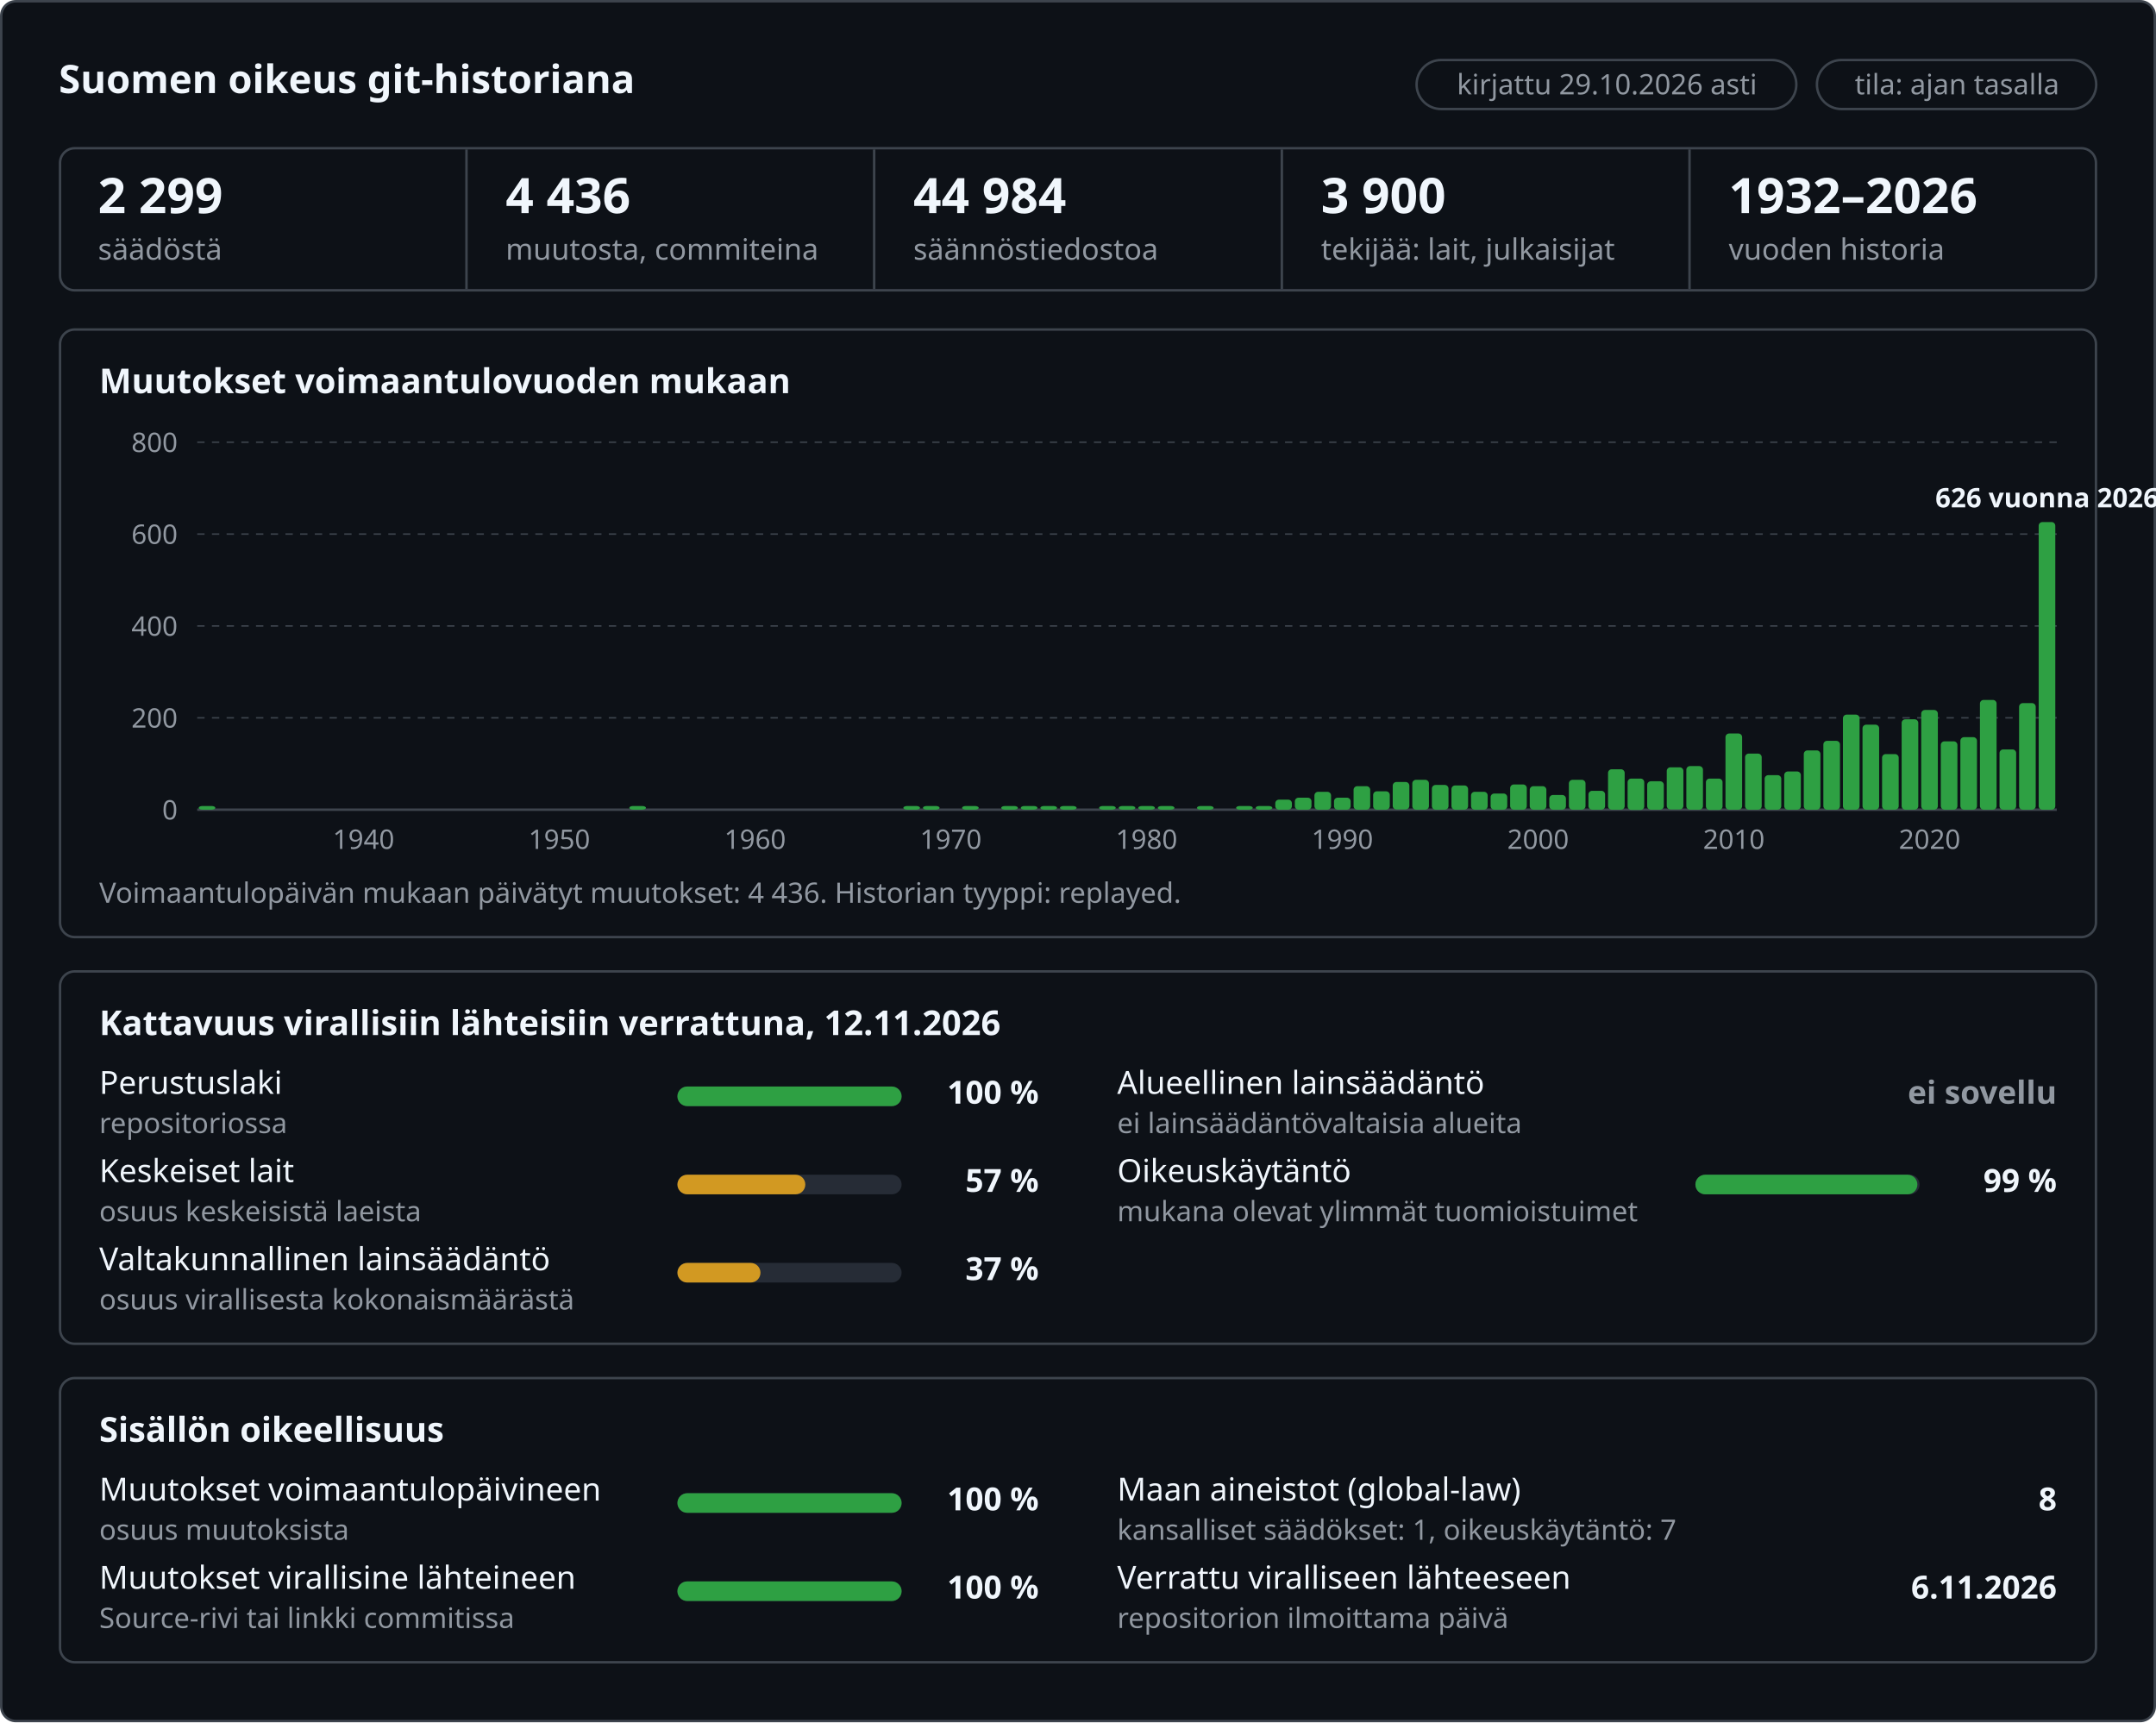
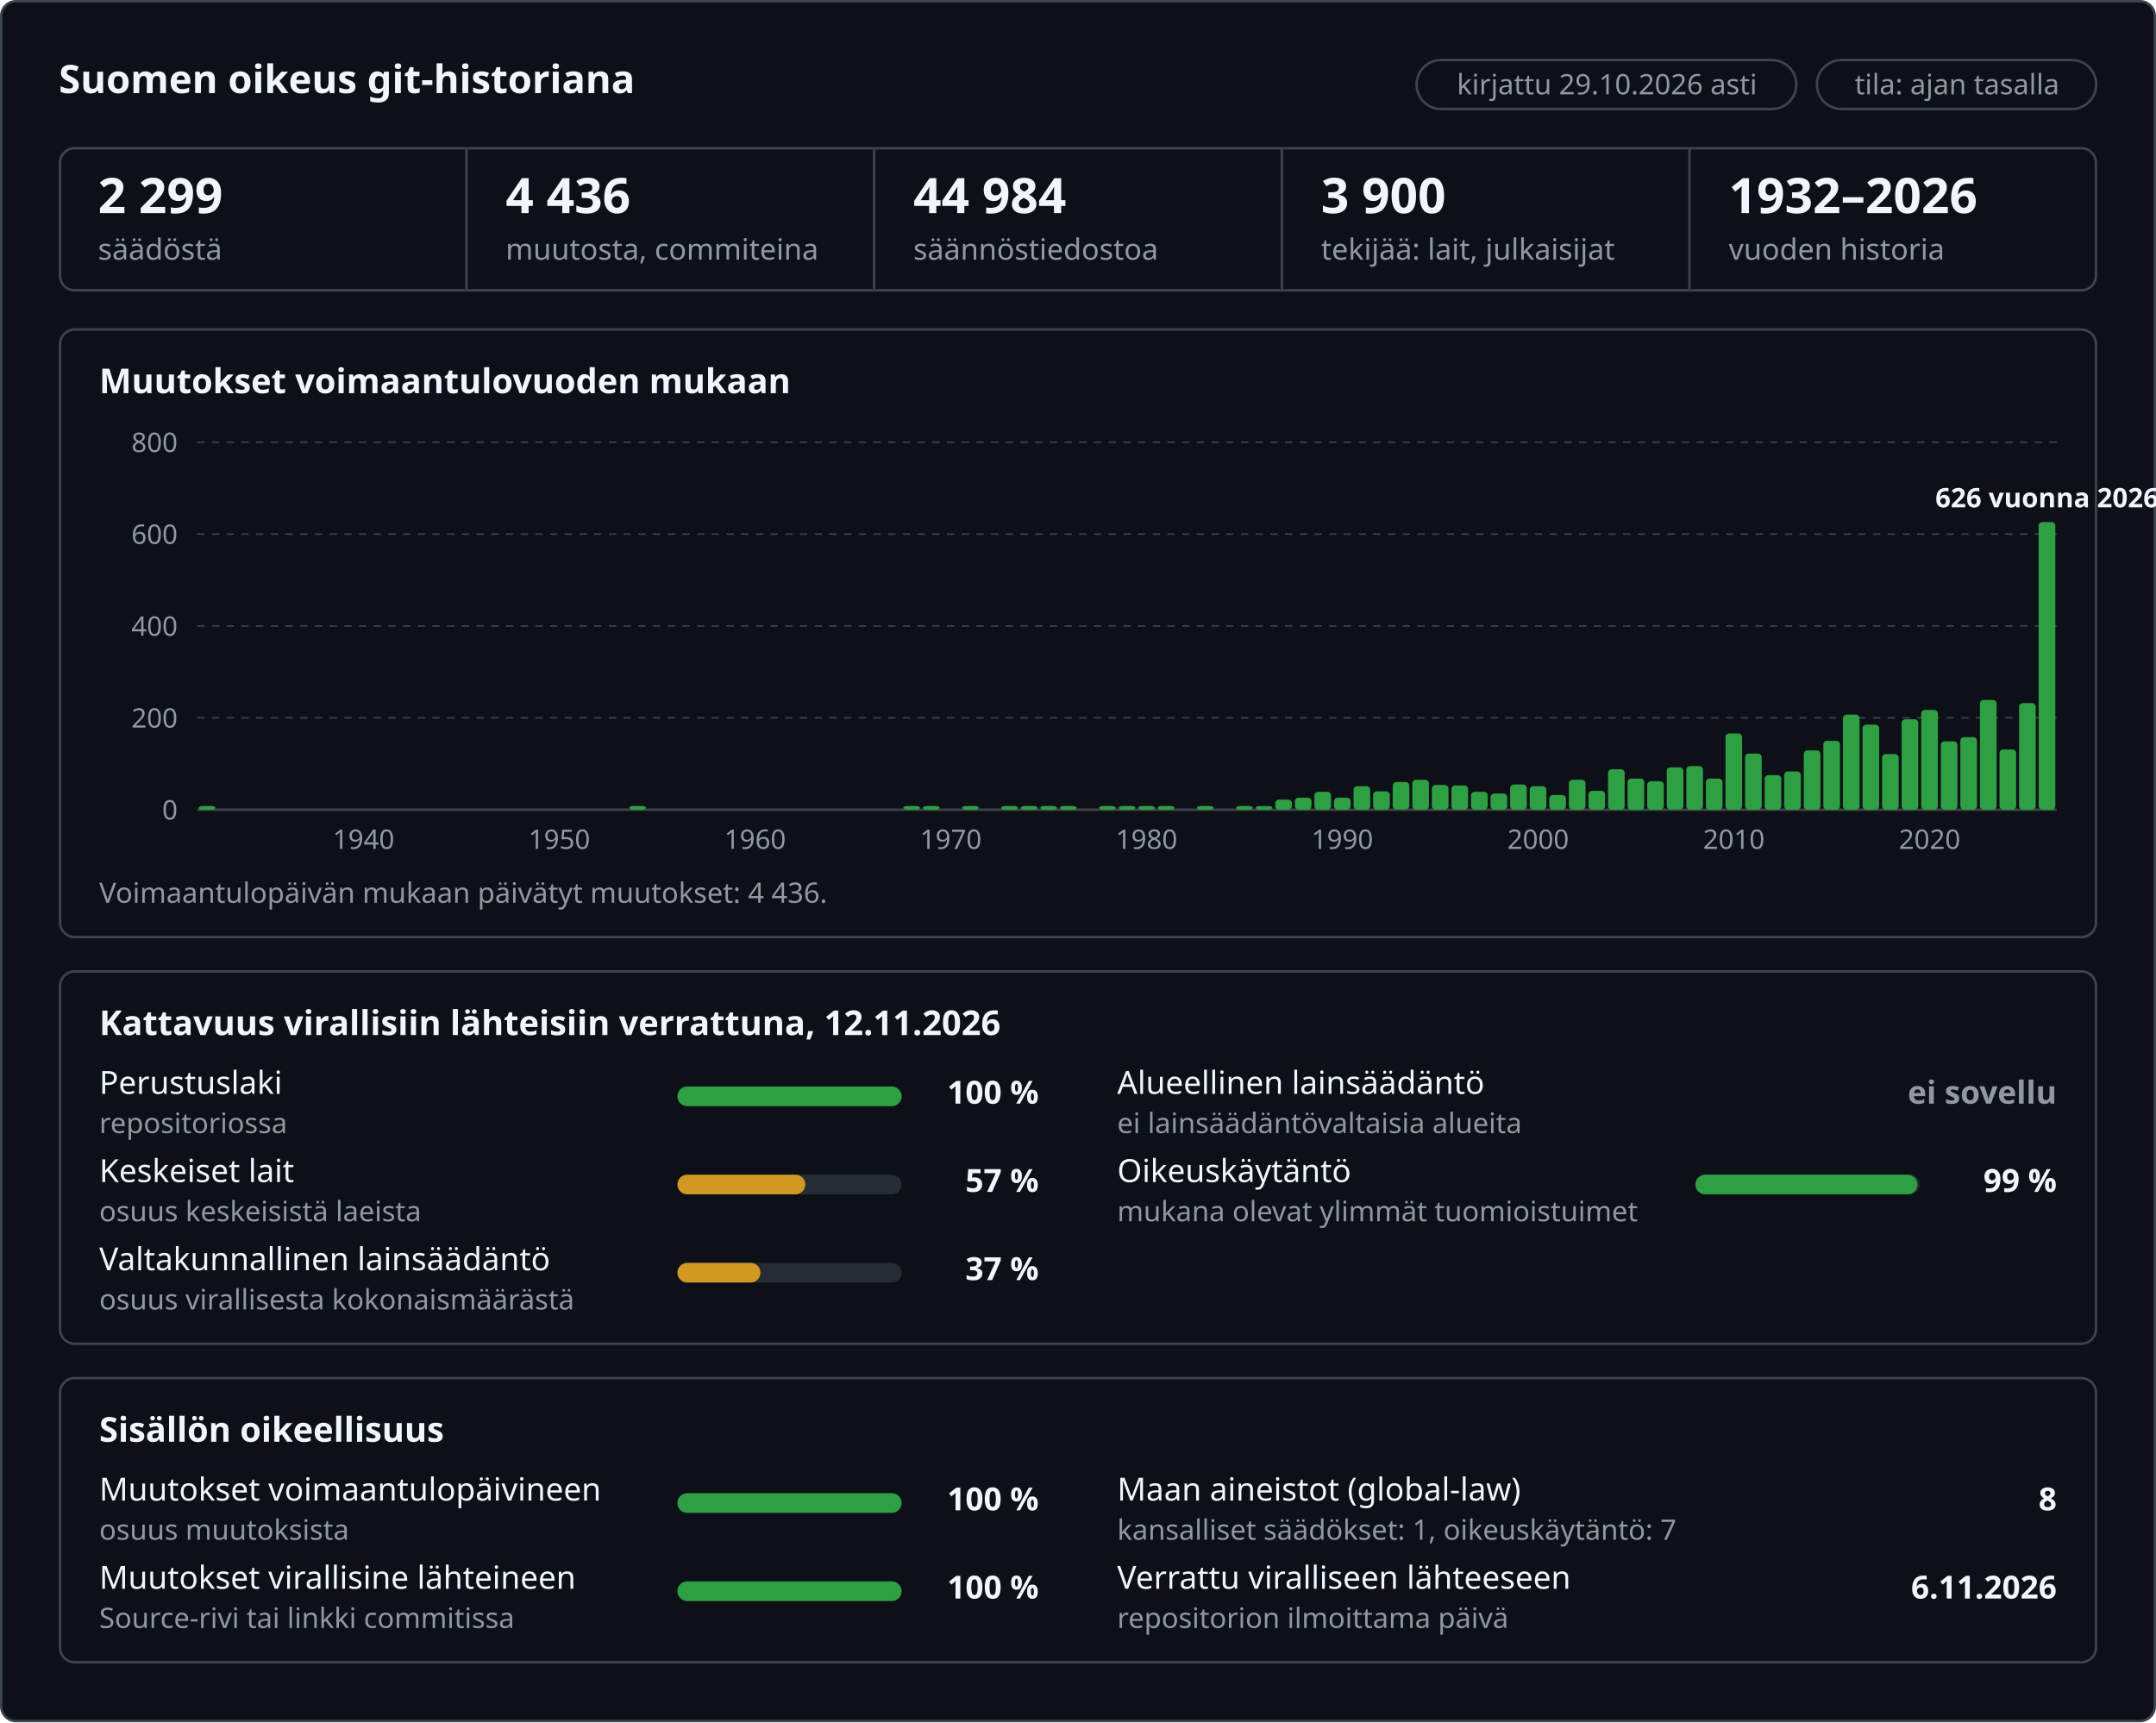
<svg xmlns="http://www.w3.org/2000/svg" width="880" height="703" viewBox="0 0 880 703" font-family="-apple-system,BlinkMacSystemFont,Segoe UI,Noto Sans,Helvetica,Arial,sans-serif">
  <rect x="0.5" y="0.5" width="879" height="702" rx="6" fill="#0d1117" stroke="#3d444d" />
  <text x="24" y="38" font-size="16" font-weight="600" fill="#f0f6fc">Suomen oikeus git-historiana</text>
  <rect x="578.2" y="24.5" width="155" height="20" rx="10" fill="none" stroke="#3d444d" />
  <text x="655.9" y="38.5" font-size="11.5" font-weight="500" text-anchor="middle" fill="#9198a1">kirjattu 29.10.2026 asti</text>
  <rect x="741.6" y="24.5" width="114" height="20" rx="10" fill="none" stroke="#3d444d" />
  <text x="798.8" y="38.5" font-size="11.5" font-weight="500" text-anchor="middle" fill="#9198a1">tila: ajan tasalla</text>
  <rect x="24.5" y="60.5" width="831" height="58" rx="6" fill="#0d1117" stroke="#3d444d" />
  <text x="40.0" y="87" font-size="20" font-weight="600" fill="#f0f6fc">2 299</text>
  <text x="40.0" y="106" font-size="12" fill="#9198a1">säädöstä</text>
  <line x1="190.4" y1="61" x2="190.4" y2="118" stroke="#3d444d" />
  <text x="206.4" y="87" font-size="20" font-weight="600" fill="#f0f6fc">4 436</text>
  <text x="206.4" y="106" font-size="12" fill="#9198a1">muutosta, commiteina</text>
  <line x1="356.8" y1="61" x2="356.8" y2="118" stroke="#3d444d" />
  <text x="372.8" y="87" font-size="20" font-weight="600" fill="#f0f6fc">44 984</text>
  <text x="372.8" y="106" font-size="12" fill="#9198a1">säännöstiedostoa</text>
  <line x1="523.2" y1="61" x2="523.2" y2="118" stroke="#3d444d" />
  <text x="539.2" y="87" font-size="20" font-weight="600" fill="#f0f6fc">3 900</text>
  <text x="539.2" y="106" font-size="12" fill="#9198a1">tekijää: lait, julkaisijat</text>
  <line x1="689.6" y1="61" x2="689.6" y2="118" stroke="#3d444d" />
  <text x="705.6" y="87" font-size="20" font-weight="600" fill="#f0f6fc">1932–2026</text>
  <text x="705.6" y="106" font-size="12" fill="#9198a1">vuoden historia</text>
  <rect x="24.5" y="134.5" width="831" height="248" rx="6" fill="#0d1117" stroke="#3d444d" />
  <text x="40.5" y="160.5" font-size="14" font-weight="600" fill="#f0f6fc">Muutokset voimaantulovuoden mukaan</text>
  <line x1="80.5" y1="330.5" x2="839.5" y2="330.5" stroke="#3d444d" stroke-width="1" />
  <text x="72.5" y="334.5" font-size="11" text-anchor="end" fill="#9198a1">0</text>
  <line x1="80.5" y1="293.0" x2="839.5" y2="293.0" stroke="#3d444d" stroke-width="0.6" stroke-dasharray="3 3" />
  <text x="72.5" y="297.0" font-size="11" text-anchor="end" fill="#9198a1">200</text>
  <line x1="80.5" y1="255.5" x2="839.5" y2="255.5" stroke="#3d444d" stroke-width="0.6" stroke-dasharray="3 3" />
  <text x="72.5" y="259.5" font-size="11" text-anchor="end" fill="#9198a1">400</text>
  <line x1="80.5" y1="218.0" x2="839.5" y2="218.0" stroke="#3d444d" stroke-width="0.6" stroke-dasharray="3 3" />
  <text x="72.5" y="222.0" font-size="11" text-anchor="end" fill="#9198a1">600</text>
  <line x1="80.5" y1="180.5" x2="839.5" y2="180.5" stroke="#3d444d" stroke-width="0.6" stroke-dasharray="3 3" />
  <text x="72.5" y="184.5" font-size="11" text-anchor="end" fill="#9198a1">800</text>
  <rect x="81.10" y="329.0" width="6.79" height="1.5" rx="1.5" fill="#2ea043" />
  <text x="148.4" y="346.5" font-size="11" text-anchor="middle" fill="#9198a1">1940</text>
  <text x="228.3" y="346.5" font-size="11" text-anchor="middle" fill="#9198a1">1950</text>
  <rect x="256.87" y="329.0" width="6.79" height="1.5" rx="1.5" fill="#2ea043" />
  <text x="308.2" y="346.5" font-size="11" text-anchor="middle" fill="#9198a1">1960</text>
  <rect x="368.72" y="329.0" width="6.79" height="1.5" rx="1.5" fill="#2ea043" />
  <rect x="376.71" y="329.0" width="6.79" height="1.5" rx="1.5" fill="#2ea043" />
  <text x="388.1" y="346.5" font-size="11" text-anchor="middle" fill="#9198a1">1970</text>
  <rect x="392.69" y="329.0" width="6.79" height="1.5" rx="1.5" fill="#2ea043" />
  <rect x="408.67" y="329.0" width="6.79" height="1.5" rx="1.5" fill="#2ea043" />
  <rect x="416.66" y="329.0" width="6.79" height="1.5" rx="1.5" fill="#2ea043" />
  <rect x="424.65" y="329.0" width="6.79" height="1.5" rx="1.5" fill="#2ea043" />
  <rect x="432.64" y="329.0" width="6.79" height="1.5" rx="1.5" fill="#2ea043" />
  <rect x="448.62" y="329.0" width="6.79" height="1.5" rx="1.5" fill="#2ea043" />
  <rect x="456.61" y="329.0" width="6.79" height="1.5" rx="1.5" fill="#2ea043" />
  <rect x="464.59" y="329.0" width="6.79" height="1.5" rx="1.5" fill="#2ea043" />
  <text x="468.0" y="346.5" font-size="11" text-anchor="middle" fill="#9198a1">1980</text>
  <rect x="472.58" y="329.0" width="6.79" height="1.5" rx="1.5" fill="#2ea043" />
  <rect x="488.56" y="329.0" width="6.79" height="1.5" rx="1.5" fill="#2ea043" />
  <rect x="504.54" y="329.0" width="6.79" height="1.5" rx="1.5" fill="#2ea043" />
  <rect x="512.53" y="329.0" width="6.79" height="1.5" rx="1.5" fill="#2ea043" />
  <rect x="520.52" y="326.4" width="6.79" height="4.1" rx="1.5" fill="#2ea043" />
  <rect x="528.51" y="325.6" width="6.79" height="4.9" rx="1.5" fill="#2ea043" />
  <rect x="536.50" y="323.2" width="6.79" height="7.3" rx="1.5" fill="#2ea043" />
  <rect x="544.49" y="325.6" width="6.79" height="4.9" rx="1.5" fill="#2ea043" />
  <text x="547.9" y="346.5" font-size="11" text-anchor="middle" fill="#9198a1">1990</text>
  <rect x="552.48" y="320.9" width="6.79" height="9.6" rx="1.5" fill="#2ea043" />
  <rect x="560.47" y="323.0" width="6.79" height="7.5" rx="1.5" fill="#2ea043" />
  <rect x="568.46" y="319.2" width="6.79" height="11.2" rx="1.5" fill="#2ea043" />
  <rect x="576.45" y="318.3" width="6.79" height="12.2" rx="1.5" fill="#2ea043" />
  <rect x="584.44" y="320.4" width="6.79" height="10.1" rx="1.5" fill="#2ea043" />
  <rect x="592.43" y="320.6" width="6.79" height="9.9" rx="1.5" fill="#2ea043" />
  <rect x="600.42" y="323.2" width="6.79" height="7.3" rx="1.5" fill="#2ea043" />
  <rect x="608.41" y="323.9" width="6.79" height="6.6" rx="1.5" fill="#2ea043" />
  <rect x="616.39" y="320.2" width="6.79" height="10.3" rx="1.5" fill="#2ea043" />
  <rect x="624.38" y="320.9" width="6.79" height="9.6" rx="1.5" fill="#2ea043" />
  <text x="627.8" y="346.5" font-size="11" text-anchor="middle" fill="#9198a1">2000</text>
  <rect x="632.37" y="324.5" width="6.79" height="6.0" rx="1.5" fill="#2ea043" />
  <rect x="640.36" y="318.3" width="6.79" height="12.2" rx="1.5" fill="#2ea043" />
  <rect x="648.35" y="322.8" width="6.79" height="7.7" rx="1.5" fill="#2ea043" />
  <rect x="656.34" y="314.0" width="6.79" height="16.5" rx="1.5" fill="#2ea043" />
  <rect x="664.33" y="317.8" width="6.79" height="12.8" rx="1.5" fill="#2ea043" />
  <rect x="672.32" y="318.9" width="6.79" height="11.6" rx="1.5" fill="#2ea043" />
  <rect x="680.31" y="313.2" width="6.79" height="17.2" rx="1.5" fill="#2ea043" />
  <rect x="688.30" y="312.7" width="6.79" height="17.8" rx="1.5" fill="#2ea043" />
  <rect x="696.29" y="317.8" width="6.79" height="12.8" rx="1.5" fill="#2ea043" />
  <rect x="704.28" y="299.4" width="6.79" height="31.1" rx="1.5" fill="#2ea043" />
  <text x="707.7" y="346.5" font-size="11" text-anchor="middle" fill="#9198a1">2010</text>
  <rect x="712.27" y="307.6" width="6.79" height="22.9" rx="1.5" fill="#2ea043" />
  <rect x="720.26" y="316.4" width="6.79" height="14.1" rx="1.5" fill="#2ea043" />
  <rect x="728.25" y="314.9" width="6.79" height="15.6" rx="1.5" fill="#2ea043" />
  <rect x="736.24" y="306.3" width="6.79" height="24.2" rx="1.5" fill="#2ea043" />
  <rect x="744.23" y="302.4" width="6.79" height="28.1" rx="1.5" fill="#2ea043" />
  <rect x="752.22" y="291.7" width="6.79" height="38.8" rx="1.5" fill="#2ea043" />
  <rect x="760.21" y="295.8" width="6.79" height="34.7" rx="1.5" fill="#2ea043" />
  <rect x="768.19" y="307.8" width="6.79" height="22.7" rx="1.5" fill="#2ea043" />
  <rect x="776.18" y="293.6" width="6.79" height="36.9" rx="1.5" fill="#2ea043" />
  <rect x="784.17" y="289.8" width="6.79" height="40.7" rx="1.5" fill="#2ea043" />
  <text x="787.6" y="346.5" font-size="11" text-anchor="middle" fill="#9198a1">2020</text>
  <rect x="792.16" y="302.6" width="6.79" height="27.9" rx="1.5" fill="#2ea043" />
  <rect x="800.15" y="300.9" width="6.79" height="29.6" rx="1.5" fill="#2ea043" />
  <rect x="808.14" y="285.7" width="6.79" height="44.8" rx="1.5" fill="#2ea043" />
  <rect x="816.13" y="305.9" width="6.79" height="24.6" rx="1.5" fill="#2ea043" />
  <rect x="824.12" y="287.0" width="6.79" height="43.5" rx="1.5" fill="#2ea043" />
  <rect x="832.11" y="213.1" width="6.79" height="117.4" rx="1.5" fill="#2ea043" />
  <text x="835.5" y="207.1" font-size="11" font-weight="600" text-anchor="middle" fill="#f0f6fc">626 vuonna 2026</text>
-   <text x="40.5" y="368.5" font-size="11.5" fill="#9198a1">Voimaantulopäivän mukaan päivätyt muutokset: 4 436. Historian tyyppi: replayed.</text>
+   <text x="40.5" y="368.5" font-size="11.5" fill="#9198a1">Voimaantulopäivän mukaan päivätyt muutokset: 4 436.</text>
  <rect x="24.5" y="396.5" width="831" height="152" rx="6" fill="#0d1117" stroke="#3d444d" />
  <text x="40.5" y="422.5" font-size="14" font-weight="600" fill="#f0f6fc">Kattavuus virallisiin lähteisiin verrattuna, 12.11.2026</text>
  <text x="40.5" y="446.5" font-size="13" fill="#f0f6fc">Perustuslaki</text>
  <text x="40.5" y="462.5" font-size="11.5" fill="#9198a1">repositoriossa</text>
  <g>
    <rect x="276.5" y="443.5" width="91.5" height="8" rx="4" fill="#262c36" />
    <rect x="276.5" y="443.5" width="91.5" height="8" rx="4" fill="#2ea043" />
  </g>
  <text x="424.0" y="450.5" font-size="13" font-weight="600" text-anchor="end" fill="#f0f6fc">100 %</text>
  <text x="40.5" y="482.5" font-size="13" fill="#f0f6fc">Keskeiset lait</text>
  <text x="40.5" y="498.5" font-size="11.5" fill="#9198a1">osuus keskeisistä laeista</text>
  <g>
    <rect x="276.5" y="479.5" width="91.5" height="8" rx="4" fill="#262c36" />
    <rect x="276.5" y="479.5" width="52.2" height="8" rx="4" fill="#d29922" />
  </g>
  <text x="424.0" y="486.5" font-size="13" font-weight="600" text-anchor="end" fill="#f0f6fc">57 %</text>
  <text x="40.5" y="518.5" font-size="13" fill="#f0f6fc">Valtakunnallinen lainsäädäntö</text>
  <text x="40.5" y="534.5" font-size="11.5" fill="#9198a1">osuus virallisesta kokonaismäärästä</text>
  <g>
    <rect x="276.5" y="515.5" width="91.5" height="8" rx="4" fill="#262c36" />
    <rect x="276.5" y="515.5" width="33.9" height="8" rx="4" fill="#d29922" />
  </g>
  <text x="424.0" y="522.5" font-size="13" font-weight="600" text-anchor="end" fill="#f0f6fc">37 %</text>
  <text x="456.0" y="446.5" font-size="13" fill="#f0f6fc">Alueellinen lainsäädäntö</text>
  <text x="456.0" y="462.5" font-size="11.5" fill="#9198a1">ei lainsäädäntövaltaisia alueita</text>
  <text x="839.5" y="450.5" font-size="13" font-weight="600" text-anchor="end" fill="#9198a1">ei sovellu</text>
  <text x="456.0" y="482.5" font-size="13" fill="#f0f6fc">Oikeuskäytäntö</text>
  <text x="456.0" y="498.5" font-size="11.5" fill="#9198a1">mukana olevat ylimmät tuomioistuimet</text>
  <g>
    <rect x="692.0" y="479.5" width="91.5" height="8" rx="4" fill="#262c36" />
    <rect x="692.0" y="479.5" width="90.6" height="8" rx="4" fill="#2ea043" />
  </g>
  <text x="839.5" y="486.5" font-size="13" font-weight="600" text-anchor="end" fill="#f0f6fc">99 %</text>
  <rect x="24.5" y="562.5" width="831" height="116" rx="6" fill="#0d1117" stroke="#3d444d" />
  <text x="40.5" y="588.5" font-size="14" font-weight="600" fill="#f0f6fc">Sisällön oikeellisuus</text>
  <text x="40.5" y="612.5" font-size="13" fill="#f0f6fc">Muutokset voimaantulopäivineen</text>
  <text x="40.5" y="628.5" font-size="11.5" fill="#9198a1">osuus muutoksista</text>
  <g>
    <rect x="276.5" y="609.5" width="91.5" height="8" rx="4" fill="#262c36" />
    <rect x="276.5" y="609.5" width="91.5" height="8" rx="4" fill="#2ea043" />
  </g>
  <text x="424.0" y="616.5" font-size="13" font-weight="600" text-anchor="end" fill="#f0f6fc">100 %</text>
  <text x="40.5" y="648.5" font-size="13" fill="#f0f6fc">Muutokset virallisine lähteineen</text>
  <text x="40.5" y="664.5" font-size="11.5" fill="#9198a1">Source-rivi tai linkki commitissa</text>
  <g>
    <rect x="276.5" y="645.5" width="91.5" height="8" rx="4" fill="#262c36" />
    <rect x="276.5" y="645.5" width="91.5" height="8" rx="4" fill="#2ea043" />
  </g>
  <text x="424.0" y="652.5" font-size="13" font-weight="600" text-anchor="end" fill="#f0f6fc">100 %</text>
  <text x="456.0" y="612.5" font-size="13" fill="#f0f6fc">Maan aineistot (global-law)</text>
  <text x="456.0" y="628.5" font-size="11.5" fill="#9198a1">kansalliset säädökset: 1, oikeuskäytäntö: 7</text>
  <text x="839.5" y="616.5" font-size="13" font-weight="600" text-anchor="end" fill="#f0f6fc">8</text>
  <text x="456.0" y="648.5" font-size="13" fill="#f0f6fc">Verrattu viralliseen lähteeseen</text>
  <text x="456.0" y="664.5" font-size="11.5" fill="#9198a1">repositorion ilmoittama päivä</text>
  <text x="839.5" y="652.5" font-size="13" font-weight="600" text-anchor="end" fill="#f0f6fc">6.11.2026</text>
</svg>
